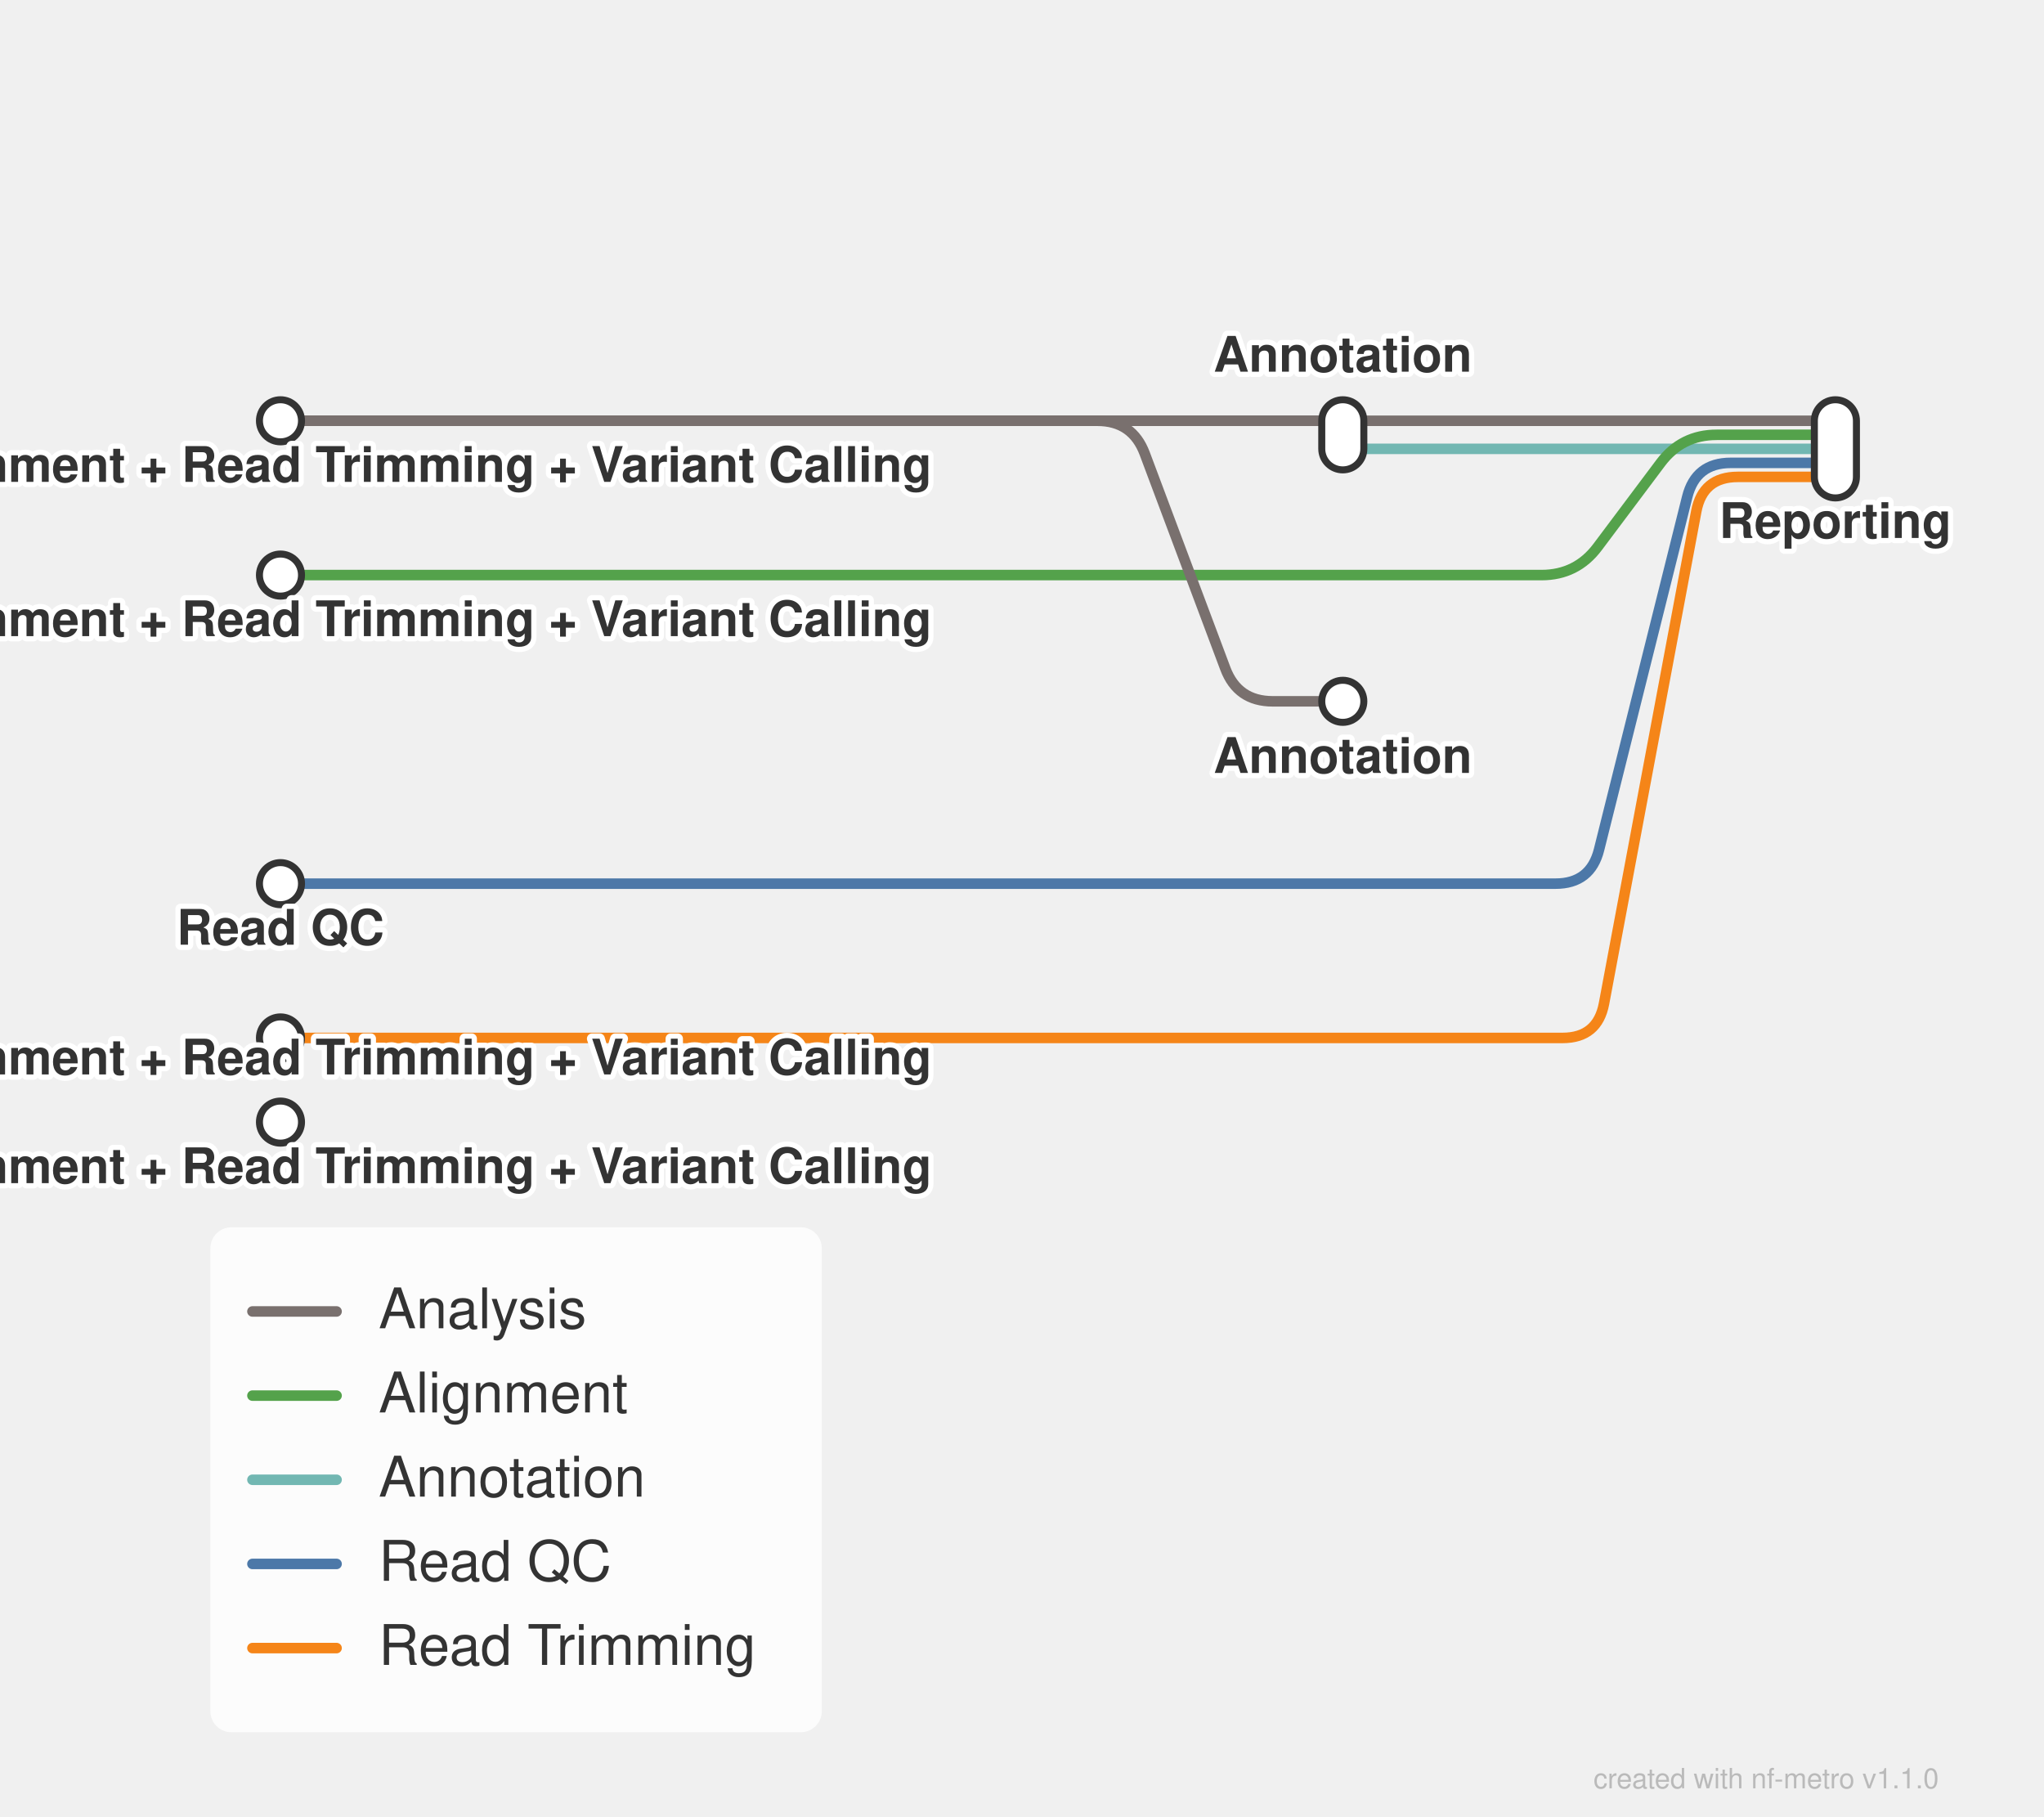
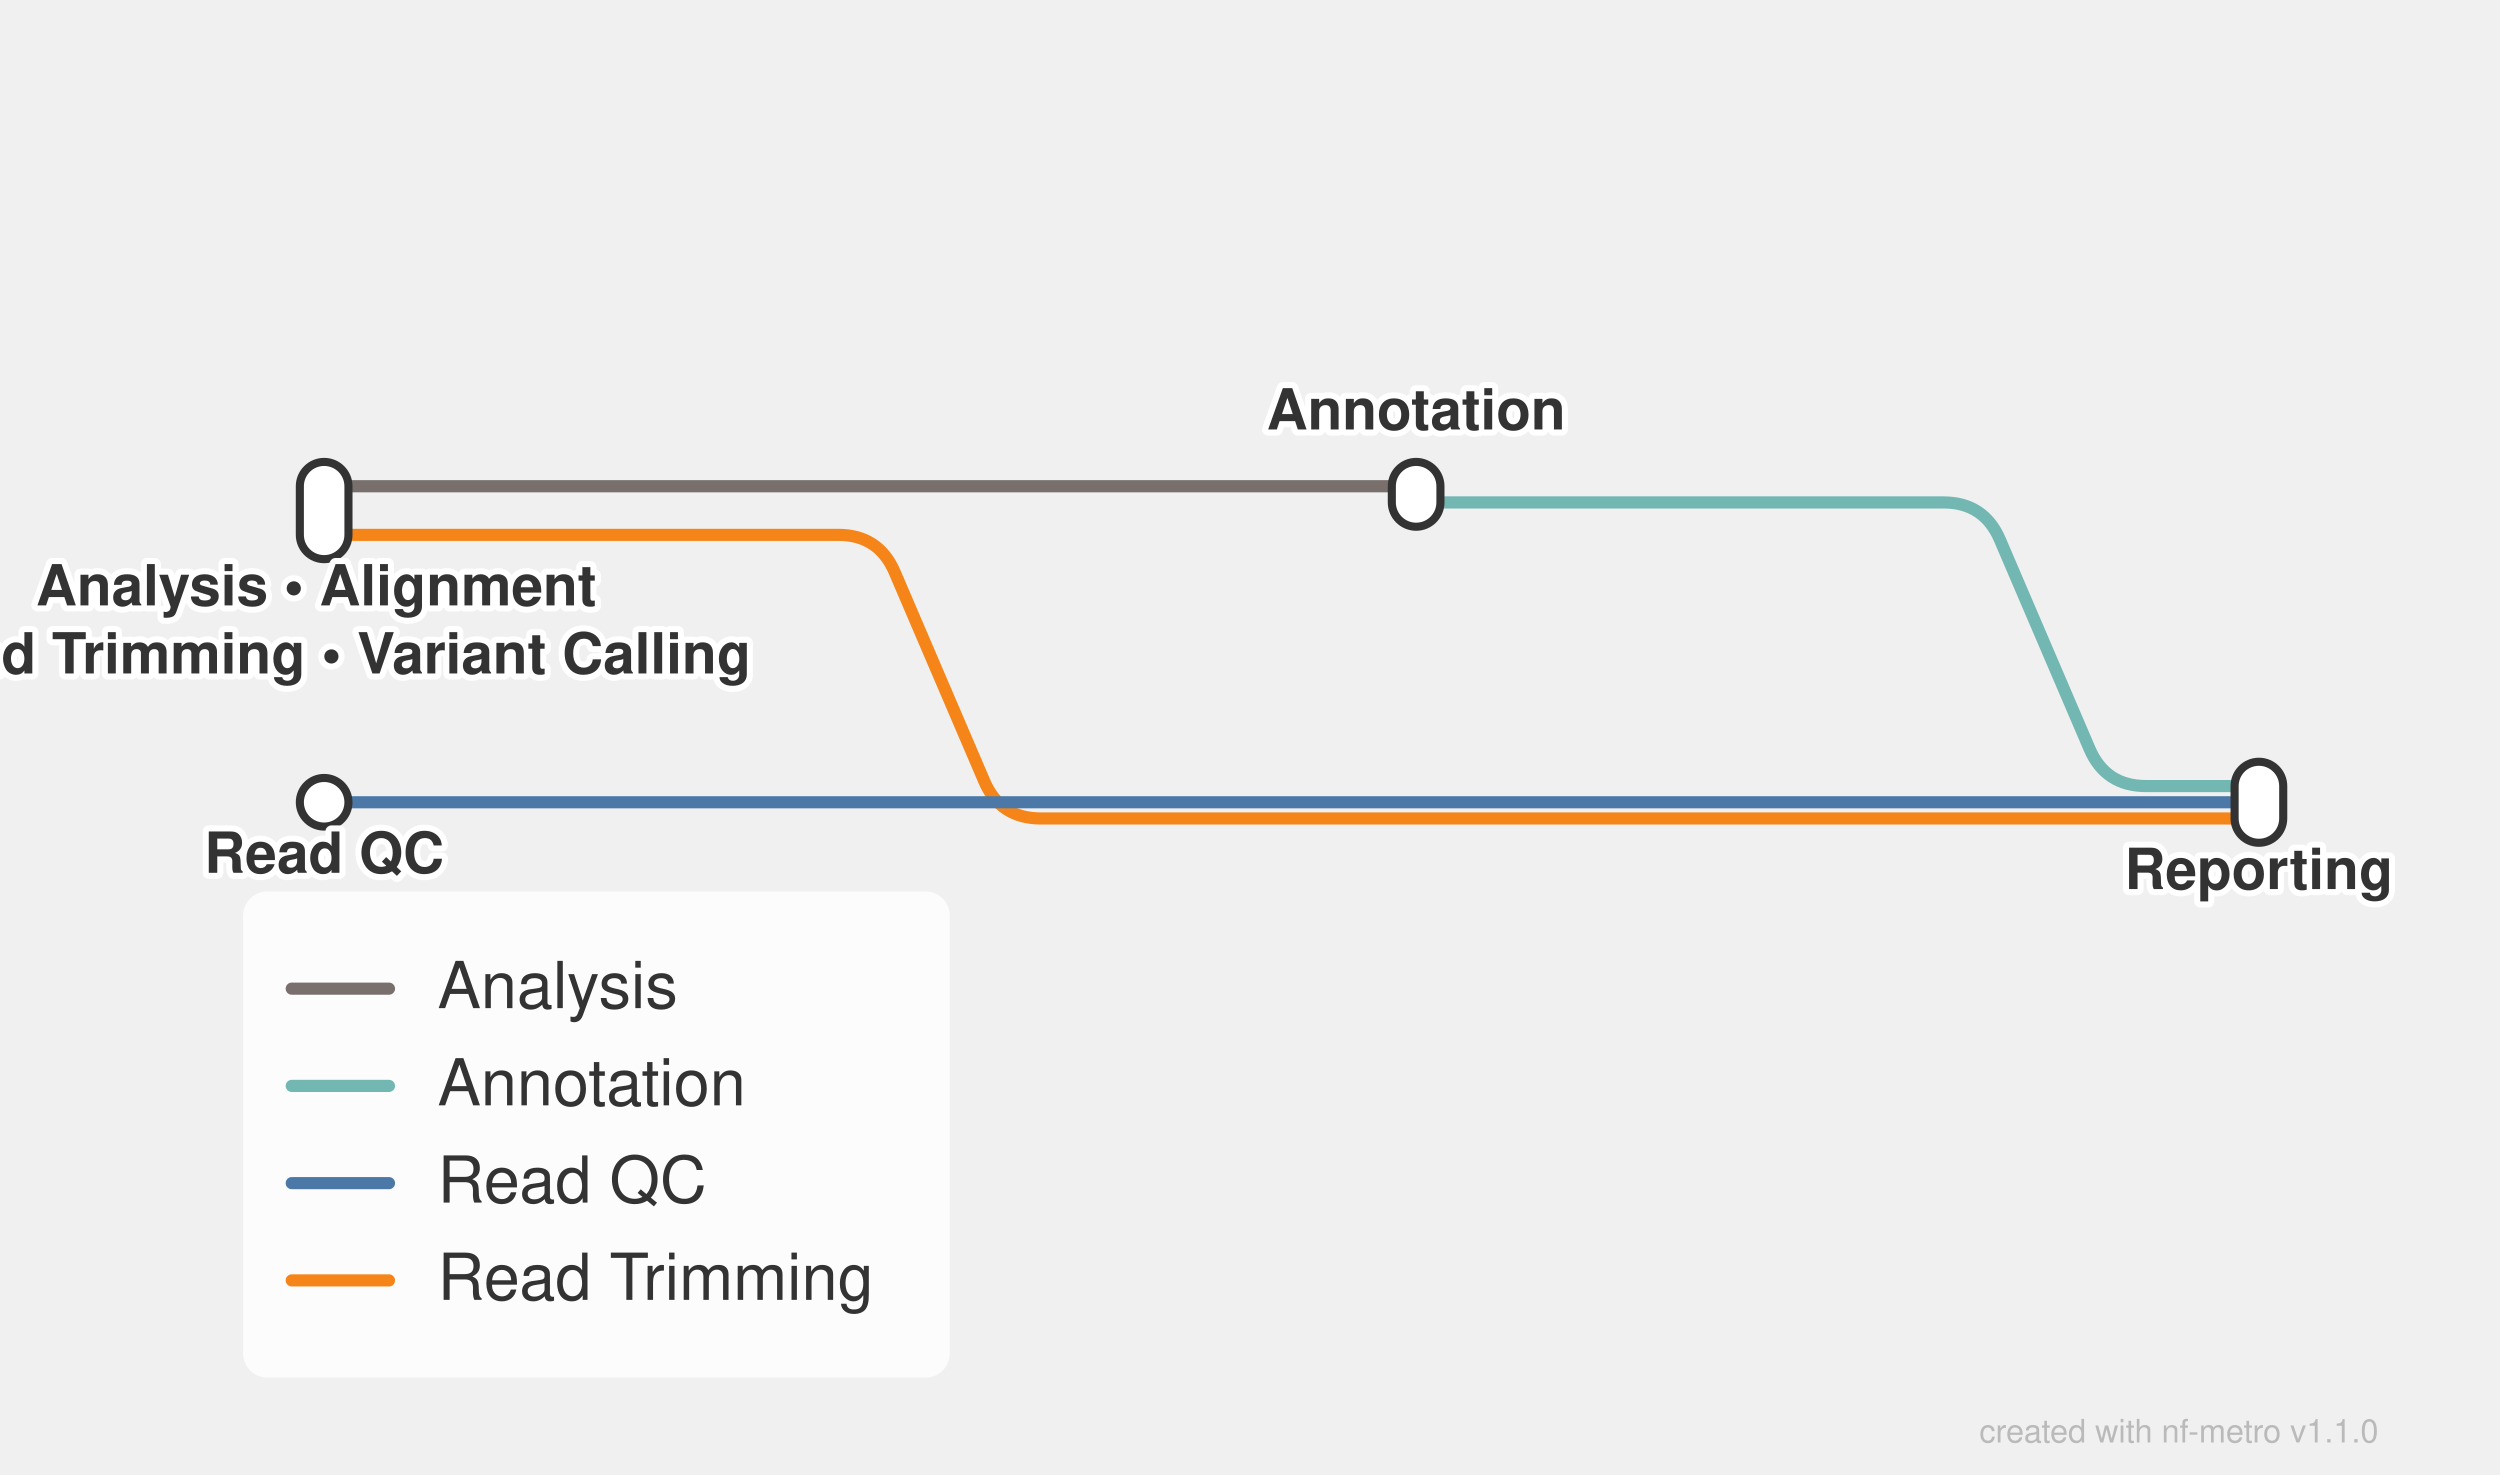
- <svg xmlns="http://www.w3.org/2000/svg" width="583" height="518" viewBox="0 0 583 518">
+ <svg xmlns="http://www.w3.org/2000/svg" width="617" height="364" viewBox="0 0 617 364">
  <defs>
</defs>
  <style>.nf-metro-title { fill: var(--nfm-map-title-color, #111111); }
.nf-metro-station-label { fill: var(--nfm-map-label-color, #333333); }
.nf-metro-section-box { fill: var(--nfm-map-section-fill, #ededed); stroke: var(--nfm-map-section-stroke, #e6e6e6); }
.nf-metro-section-label { fill: var(--nfm-map-section-label-color, #666666); }
.nf-metro-group-label { fill: var(--nfm-map-section-label-color, #666666); }
.nf-metro-group-underline { stroke: var(--nfm-map-section-label-color, #666666); }
.nf-metro-legend-bg { fill: var(--nfm-map-legend-bg, rgba(255, 255, 255, 0.8)); }
.nf-metro-legend-text { fill: var(--nfm-map-legend-text-color, #333333); }
.nf-metro-marker-stroke { stroke: var(--nfm-map-marker-stroke, #333333); }
.nf-metro-label-halo { fill: var(--nfm-map-bg, #ffffff); stroke: var(--nfm-map-bg, #ffffff); }</style>
  <style>@media (prefers-color-scheme: dark) {
    .nf-metro-section-label { fill: #d0d0d0; }
    .nf-metro-section-num-circle { fill: #777777; }
    .nf-metro-title { fill: #ffffff; }
}
</style>
-   <path d="M80.0,296.0 L445.667,296.0 Q455.667,296.0,457.51,286.171 L483.824,145.829 Q485.667,136.0,495.667,136.0 L523.5,136.0" stroke="#F58518" stroke-width="3.0" fill="none" stroke-linecap="round" stroke-linejoin="round" class="metro-line-trim" data-line-id="trim" />
-   <path d="M80.0,252.0 L443.667,252.0 Q453.667,252.0,456.092,242.299 L481.241,141.701 Q483.667,132.0,493.667,132.0 L523.5,132.0" stroke="#4C78A8" stroke-width="3.0" fill="none" stroke-linecap="round" stroke-linejoin="round" class="metro-line-qc" data-line-id="qc" />
-   <path d="M383.0,128.0 L523.5,128.0" stroke="#72B7B2" stroke-width="3.0" stroke-linecap="round" class="metro-line-annotate" data-line-id="annotate" />
-   <path d="M80.0,164.0 L439.667,164.0 Q449.667,164.0,455.667,156.0 L473.667,132.0 Q479.667,124.0,489.667,124.0 L523.5,124.0" stroke="#54A24B" stroke-width="3.0" fill="none" stroke-linecap="round" stroke-linejoin="round" class="metro-line-align" data-line-id="align" />
-   <path d="M80.0,120.0 L383.0,120.0" stroke="#79706E" stroke-width="3.0" stroke-linecap="round" class="metro-line-generic" data-line-id="generic" />
-   <path d="M80.0,120.0 L313.0,120.0 Q323.0,120.0,326.511,129.363 L349.489,190.637 Q353.0,200.0,363.0,200.0 L383.0,200.0" stroke="#79706E" stroke-width="3.0" fill="none" stroke-linecap="round" stroke-linejoin="round" class="metro-line-generic" data-line-id="generic" />
-   <path d="M80.0,120.0 L523.5,120.0" stroke="#79706E" stroke-width="3.0" stroke-linecap="round" class="metro-line-generic" data-line-id="generic" />
-   <g class="nf-metro-station-group" data-node-id="g_generic_align_trim_variant_generic" data-node-cx="80.0" data-node-cy="120.0" data-node-r="6.0" data-node-groups="generic" data-node-w="12.0" data-node-h="12.0" data-node-rx="6.0">
-     <rect x="74.0" y="114.0" width="12.0" height="12.0" rx="6.0" ry="6.0" fill="#ffffff" stroke="#333333" stroke-width="2.0" class="nf-metro-station" data-station-id="g_generic_align_trim_variant_generic" data-station-lines="generic" data-station-label="Analysis + Alignment + Read Trimming + Variant Calling" />
+   <path d="M80.0,132.0 L206.862,132.0 Q216.862,132.0,220.802,141.191 L242.923,192.809 Q246.862,202.0,256.862,202.0 L557.5,202.0" stroke="#F58518" stroke-width="3.0" fill="none" stroke-linecap="round" stroke-linejoin="round" class="metro-line-trim" data-line-id="trim" />
+   <path d="M80.0,198.0 L557.5,198.0" stroke="#4C78A8" stroke-width="3.0" stroke-linecap="round" class="metro-line-qc" data-line-id="qc" />
+   <path d="M349.5,124.0 L479.638,124.0 Q489.638,124.0,493.577,133.191 L515.698,184.809 Q519.638,194.0,529.638,194.0 L557.5,194.0" stroke="#72B7B2" stroke-width="3.0" fill="none" stroke-linecap="round" stroke-linejoin="round" class="metro-line-annotate" data-line-id="annotate" />
+   <path d="M80.0,120.0 L349.5,120.0" stroke="#79706E" stroke-width="3.0" stroke-linecap="round" class="metro-line-generic" data-line-id="generic" />
+   <g class="nf-metro-station-group" data-node-id="g_generic_align_trim_variant_generic" data-node-cx="80.0" data-node-cy="126.0" data-node-r="6.0" data-node-groups="generic,trim" data-node-w="12.0" data-node-h="24.0" data-node-rx="6.0">
+     <rect x="74.0" y="114.0" width="12.0" height="24.0" rx="6.0" ry="6.0" fill="#ffffff" stroke="#333333" stroke-width="2.0" class="nf-metro-station" data-station-id="g_generic_align_trim_variant_generic" data-station-lines="generic,trim" data-station-label="Analysis • Alignment Read Trimming • Variant Calling" />
  </g>
-   <g class="nf-metro-station-group" data-node-id="g_generic_align_trim_variant_align" data-node-cx="80.0" data-node-cy="164.0" data-node-r="6.0" data-node-groups="align" data-node-w="12.0" data-node-h="12.0" data-node-rx="6.0">
-     <rect x="74.0" y="158.0" width="12.0" height="12.0" rx="6.0" ry="6.0" fill="#ffffff" stroke="#333333" stroke-width="2.0" class="nf-metro-station" data-station-id="g_generic_align_trim_variant_align" data-station-lines="align" data-station-label="Analysis + Alignment + Read Trimming + Variant Calling" />
+   <g class="nf-metro-station-group" data-node-id="g_annotate_annotate" data-node-cx="349.5" data-node-cy="122.0" data-node-r="6.0" data-node-groups="annotate,generic" data-node-w="12.0" data-node-h="16.0" data-node-rx="6.0">
+     <rect x="343.5" y="114.0" width="12.0" height="16.0" rx="6.0" ry="6.0" fill="#ffffff" stroke="#333333" stroke-width="2.0" class="nf-metro-station" data-station-id="g_annotate_annotate" data-station-lines="annotate,generic" data-station-label="Annotation" />
  </g>
-   <g class="nf-metro-station-group" data-node-id="g_generic_align_trim_variant_trim" data-node-cx="80.0" data-node-cy="296.0" data-node-r="6.0" data-node-groups="trim" data-node-w="12.0" data-node-h="12.0" data-node-rx="6.0">
-     <rect x="74.0" y="290.0" width="12.0" height="12.0" rx="6.0" ry="6.0" fill="#ffffff" stroke="#333333" stroke-width="2.0" class="nf-metro-station" data-station-id="g_generic_align_trim_variant_trim" data-station-lines="trim" data-station-label="Analysis + Alignment + Read Trimming + Variant Calling" />
+   <g class="nf-metro-station-group" data-node-id="g_qc_qc" data-node-cx="80.0" data-node-cy="198.0" data-node-r="6.0" data-node-groups="qc" data-node-w="12.0" data-node-h="12.0" data-node-rx="6.0">
+     <rect x="74.0" y="192.0" width="12.0" height="12.0" rx="6.0" ry="6.0" fill="#ffffff" stroke="#333333" stroke-width="2.0" class="nf-metro-station" data-station-id="g_qc_qc" data-station-lines="qc" data-station-label="Read QC" />
  </g>
-   <g class="nf-metro-station-group" data-node-id="g_generic_align_trim_variant_variant" data-node-cx="80.0" data-node-cy="320.0" data-node-r="6.0" data-node-groups="" data-node-w="12.0" data-node-h="12.0" data-node-rx="6.0">
-     <rect x="74.0" y="314.0" width="12.0" height="12.0" rx="6.0" ry="6.0" fill="#ffffff" stroke="#333333" stroke-width="2.0" class="nf-metro-station" data-station-id="g_generic_align_trim_variant_variant" data-station-lines="" data-station-label="Analysis + Alignment + Read Trimming + Variant Calling" />
+   <g class="nf-metro-station-group" data-node-id="g_report_generic" data-node-cx="557.5" data-node-cy="198.0" data-node-r="6.0" data-node-groups="annotate,qc,trim" data-node-w="12.0" data-node-h="20.0" data-node-rx="6.0">
+     <rect x="551.5" y="188.0" width="12.0" height="20.0" rx="6.0" ry="6.0" fill="#ffffff" stroke="#333333" stroke-width="2.0" class="nf-metro-station" data-station-id="g_report_generic" data-station-lines="annotate,qc,trim" data-station-label="Reporting" />
  </g>
-   <g class="nf-metro-station-group" data-node-id="g_annotate_annotate" data-node-cx="383.0" data-node-cy="124.0" data-node-r="6.0" data-node-groups="annotate,generic" data-node-w="12.0" data-node-h="20.0" data-node-rx="6.0">
-     <rect x="377.0" y="114.0" width="12.0" height="20.0" rx="6.0" ry="6.0" fill="#ffffff" stroke="#333333" stroke-width="2.0" class="nf-metro-station" data-station-id="g_annotate_annotate" data-station-lines="annotate,generic" data-station-label="Annotation" />
-   </g>
-   <g class="nf-metro-station-group" data-node-id="g_annotate_generic" data-node-cx="383.0" data-node-cy="200.0" data-node-r="6.0" data-node-groups="generic" data-node-w="12.0" data-node-h="12.0" data-node-rx="6.0">
-     <rect x="377.0" y="194.0" width="12.0" height="12.0" rx="6.0" ry="6.0" fill="#ffffff" stroke="#333333" stroke-width="2.0" class="nf-metro-station" data-station-id="g_annotate_generic" data-station-lines="generic" data-station-label="Annotation" />
-   </g>
-   <g class="nf-metro-station-group" data-node-id="g_qc_qc" data-node-cx="80.0" data-node-cy="252.0" data-node-r="6.0" data-node-groups="qc" data-node-w="12.0" data-node-h="12.0" data-node-rx="6.0">
-     <rect x="74.0" y="246.0" width="12.0" height="12.0" rx="6.0" ry="6.0" fill="#ffffff" stroke="#333333" stroke-width="2.0" class="nf-metro-station" data-station-id="g_qc_qc" data-station-lines="qc" data-station-label="Read QC" />
-   </g>
-   <g class="nf-metro-station-group" data-node-id="g_report_generic" data-node-cx="523.5" data-node-cy="128.0" data-node-r="6.0" data-node-groups="align,annotate,generic,qc,trim" data-node-w="12.0" data-node-h="28.0" data-node-rx="6.0">
-     <rect x="517.5" y="114.0" width="12.0" height="28.0" rx="6.0" ry="6.0" fill="#ffffff" stroke="#333333" stroke-width="2.0" class="nf-metro-station" data-station-id="g_report_generic" data-station-lines="align,annotate,generic,qc,trim" data-station-label="Reporting" />
-   </g>
-   <text x="80.0" y="131.0" font-size="14.0" fill="#ffffff" stroke="#ffffff" stroke-width="3.0" stroke-linejoin="round" font-family="'Helvetica Neue', Helvetica, Arial, sans-serif" font-weight="bold" aria-hidden="true" class="nf-metro-label-halo" text-anchor="middle" dominant-baseline="hanging">Analysis + Alignment + Read Trimming + Variant Calling</text>
-   <text x="80.0" y="131.0" font-size="14.0" fill="#333333" font-family="'Helvetica Neue', Helvetica, Arial, sans-serif" font-weight="bold" text-anchor="middle" dominant-baseline="hanging" data-station-id="g_generic_align_trim_variant_generic" class="nf-metro-station-label">Analysis + Alignment + Read Trimming + Variant Calling</text>
-   <text x="80.0" y="175.0" font-size="14.0" fill="#ffffff" stroke="#ffffff" stroke-width="3.0" stroke-linejoin="round" font-family="'Helvetica Neue', Helvetica, Arial, sans-serif" font-weight="bold" aria-hidden="true" class="nf-metro-label-halo" text-anchor="middle" dominant-baseline="hanging">Analysis + Alignment + Read Trimming + Variant Calling</text>
-   <text x="80.0" y="175.0" font-size="14.0" fill="#333333" font-family="'Helvetica Neue', Helvetica, Arial, sans-serif" font-weight="bold" text-anchor="middle" dominant-baseline="hanging" data-station-id="g_generic_align_trim_variant_align" class="nf-metro-station-label">Analysis + Alignment + Read Trimming + Variant Calling</text>
-   <text x="80.0" y="263.0" font-size="14.0" fill="#ffffff" stroke="#ffffff" stroke-width="3.0" stroke-linejoin="round" font-family="'Helvetica Neue', Helvetica, Arial, sans-serif" font-weight="bold" aria-hidden="true" class="nf-metro-label-halo" text-anchor="middle" dominant-baseline="hanging">Read QC</text>
-   <text x="80.0" y="263.0" font-size="14.0" fill="#333333" font-family="'Helvetica Neue', Helvetica, Arial, sans-serif" font-weight="bold" text-anchor="middle" dominant-baseline="hanging" data-station-id="g_qc_qc" class="nf-metro-station-label">Read QC</text>
-   <text x="80.0" y="300.0" font-size="14.0" fill="#ffffff" stroke="#ffffff" stroke-width="3.0" stroke-linejoin="round" font-family="'Helvetica Neue', Helvetica, Arial, sans-serif" font-weight="bold" aria-hidden="true" class="nf-metro-label-halo" text-anchor="middle" dominant-baseline="hanging">Analysis + Alignment + Read Trimming + Variant Calling</text>
-   <text x="80.0" y="300.0" font-size="14.0" fill="#333333" font-family="'Helvetica Neue', Helvetica, Arial, sans-serif" font-weight="bold" text-anchor="middle" dominant-baseline="hanging" data-station-id="g_generic_align_trim_variant_trim" class="nf-metro-station-label">Analysis + Alignment + Read Trimming + Variant Calling</text>
-   <text x="80.0" y="331.0" font-size="14.0" fill="#ffffff" stroke="#ffffff" stroke-width="3.0" stroke-linejoin="round" font-family="'Helvetica Neue', Helvetica, Arial, sans-serif" font-weight="bold" aria-hidden="true" class="nf-metro-label-halo" text-anchor="middle" dominant-baseline="hanging">Analysis + Alignment + Read Trimming + Variant Calling</text>
-   <text x="80.0" y="331.0" font-size="14.0" fill="#333333" font-family="'Helvetica Neue', Helvetica, Arial, sans-serif" font-weight="bold" text-anchor="middle" dominant-baseline="hanging" data-station-id="g_generic_align_trim_variant_variant" class="nf-metro-station-label">Analysis + Alignment + Read Trimming + Variant Calling</text>
-   <text x="383.0" y="106.0" font-size="14.0" fill="#ffffff" stroke="#ffffff" stroke-width="3.0" stroke-linejoin="round" font-family="'Helvetica Neue', Helvetica, Arial, sans-serif" font-weight="bold" aria-hidden="true" class="nf-metro-label-halo" text-anchor="middle" dominant-baseline="auto">Annotation</text>
-   <text x="383.0" y="106.0" font-size="14.0" fill="#333333" font-family="'Helvetica Neue', Helvetica, Arial, sans-serif" font-weight="bold" text-anchor="middle" dominant-baseline="auto" data-station-id="g_annotate_annotate" class="nf-metro-station-label">Annotation</text>
-   <text x="383.0" y="214.0" font-size="14.0" fill="#ffffff" stroke="#ffffff" stroke-width="3.0" stroke-linejoin="round" font-family="'Helvetica Neue', Helvetica, Arial, sans-serif" font-weight="bold" aria-hidden="true" class="nf-metro-label-halo" text-anchor="middle" dominant-baseline="hanging">Annotation</text>
-   <text x="383.0" y="214.0" font-size="14.0" fill="#333333" font-family="'Helvetica Neue', Helvetica, Arial, sans-serif" font-weight="bold" text-anchor="middle" dominant-baseline="hanging" data-station-id="g_annotate_generic" class="nf-metro-station-label">Annotation</text>
-   <text x="523.5" y="147.0" font-size="14.0" fill="#ffffff" stroke="#ffffff" stroke-width="3.0" stroke-linejoin="round" font-family="'Helvetica Neue', Helvetica, Arial, sans-serif" font-weight="bold" aria-hidden="true" class="nf-metro-label-halo" text-anchor="middle" dominant-baseline="hanging">Reporting</text>
-   <text x="523.5" y="147.0" font-size="14.0" fill="#333333" font-family="'Helvetica Neue', Helvetica, Arial, sans-serif" font-weight="bold" text-anchor="middle" dominant-baseline="hanging" data-station-id="g_report_generic" class="nf-metro-station-label">Reporting</text>
-   <rect x="60.0" y="350.0" width="174.4" height="144.0" rx="6" ry="6" fill="rgba(255, 255, 255, 0.8)" class="nf-metro-legend-bg" />
-   <path d="M72.0,374.0 L96.0,374.0" stroke="#79706E" stroke-width="3.0" stroke-linecap="round" />
-   <text x="108.0" y="374.0" font-size="16.0" fill="#333333" font-family="'Helvetica Neue', Helvetica, Arial, sans-serif" dy="0.3em" class="nf-metro-legend-text">Analysis</text>
-   <path d="M72.0,398.0 L96.0,398.0" stroke="#54A24B" stroke-width="3.0" stroke-linecap="round" />
-   <text x="108.0" y="398.0" font-size="16.0" fill="#333333" font-family="'Helvetica Neue', Helvetica, Arial, sans-serif" dy="0.3em" class="nf-metro-legend-text">Alignment</text>
-   <path d="M72.0,422.0 L96.0,422.0" stroke="#72B7B2" stroke-width="3.0" stroke-linecap="round" />
-   <text x="108.0" y="422.0" font-size="16.0" fill="#333333" font-family="'Helvetica Neue', Helvetica, Arial, sans-serif" dy="0.3em" class="nf-metro-legend-text">Annotation</text>
-   <path d="M72.0,446.0 L96.0,446.0" stroke="#4C78A8" stroke-width="3.0" stroke-linecap="round" />
-   <text x="108.0" y="446.0" font-size="16.0" fill="#333333" font-family="'Helvetica Neue', Helvetica, Arial, sans-serif" dy="0.3em" class="nf-metro-legend-text">Read QC</text>
-   <path d="M72.0,470.0 L96.0,470.0" stroke="#F58518" stroke-width="3.0" stroke-linecap="round" />
-   <text x="108.0" y="470.0" font-size="16.0" fill="#333333" font-family="'Helvetica Neue', Helvetica, Arial, sans-serif" dy="0.3em" class="nf-metro-legend-text">Read Trimming</text>
-   <text x="553.0" y="510.0" font-size="8" fill="rgba(150, 150, 150, 0.6)" font-family="'Helvetica Neue', Helvetica, Arial, sans-serif" text-anchor="end">created with nf-metro v1.1.0</text>
+   <text x="80.0" y="143.0" font-size="14.0" fill="#ffffff" stroke="#ffffff" stroke-width="3.0" stroke-linejoin="round" font-family="'Helvetica Neue', Helvetica, Arial, sans-serif" font-weight="bold" aria-hidden="true" class="nf-metro-label-halo" text-anchor="middle" dominant-baseline="hanging">
+     <tspan x="80.0" dy="0em">Analysis • Alignment</tspan>
+     <tspan x="80.0" dy="1.2em">Read Trimming • Variant Calling</tspan>
+   </text>
+   <text x="80.0" y="143.0" font-size="14.0" fill="#333333" font-family="'Helvetica Neue', Helvetica, Arial, sans-serif" font-weight="bold" text-anchor="middle" dominant-baseline="hanging" data-station-id="g_generic_align_trim_variant_generic" class="nf-metro-station-label">
+     <tspan x="80.0" dy="0em">Analysis • Alignment</tspan>
+     <tspan x="80.0" dy="1.2em">Read Trimming • Variant Calling</tspan>
+   </text>
+   <text x="80.0" y="209.0" font-size="14.0" fill="#ffffff" stroke="#ffffff" stroke-width="3.0" stroke-linejoin="round" font-family="'Helvetica Neue', Helvetica, Arial, sans-serif" font-weight="bold" aria-hidden="true" class="nf-metro-label-halo" text-anchor="middle" dominant-baseline="hanging">Read QC</text>
+   <text x="80.0" y="209.0" font-size="14.0" fill="#333333" font-family="'Helvetica Neue', Helvetica, Arial, sans-serif" font-weight="bold" text-anchor="middle" dominant-baseline="hanging" data-station-id="g_qc_qc" class="nf-metro-station-label">Read QC</text>
+   <text x="349.5" y="106.0" font-size="14.0" fill="#ffffff" stroke="#ffffff" stroke-width="3.0" stroke-linejoin="round" font-family="'Helvetica Neue', Helvetica, Arial, sans-serif" font-weight="bold" aria-hidden="true" class="nf-metro-label-halo" text-anchor="middle" dominant-baseline="auto">Annotation</text>
+   <text x="349.5" y="106.0" font-size="14.0" fill="#333333" font-family="'Helvetica Neue', Helvetica, Arial, sans-serif" font-weight="bold" text-anchor="middle" dominant-baseline="auto" data-station-id="g_annotate_annotate" class="nf-metro-station-label">Annotation</text>
+   <text x="557.5" y="213.0" font-size="14.0" fill="#ffffff" stroke="#ffffff" stroke-width="3.0" stroke-linejoin="round" font-family="'Helvetica Neue', Helvetica, Arial, sans-serif" font-weight="bold" aria-hidden="true" class="nf-metro-label-halo" text-anchor="middle" dominant-baseline="hanging">Reporting</text>
+   <text x="557.5" y="213.0" font-size="14.0" fill="#333333" font-family="'Helvetica Neue', Helvetica, Arial, sans-serif" font-weight="bold" text-anchor="middle" dominant-baseline="hanging" data-station-id="g_report_generic" class="nf-metro-station-label">Reporting</text>
+   <rect x="60.0" y="220.0" width="174.4" height="120.0" rx="6" ry="6" fill="rgba(255, 255, 255, 0.8)" class="nf-metro-legend-bg" />
+   <path d="M72.0,244.0 L96.0,244.0" stroke="#79706E" stroke-width="3.0" stroke-linecap="round" />
+   <text x="108.0" y="244.0" font-size="16.0" fill="#333333" font-family="'Helvetica Neue', Helvetica, Arial, sans-serif" dy="0.3em" class="nf-metro-legend-text">Analysis</text>
+   <path d="M72.0,268.0 L96.0,268.0" stroke="#72B7B2" stroke-width="3.0" stroke-linecap="round" />
+   <text x="108.0" y="268.0" font-size="16.0" fill="#333333" font-family="'Helvetica Neue', Helvetica, Arial, sans-serif" dy="0.3em" class="nf-metro-legend-text">Annotation</text>
+   <path d="M72.0,292.0 L96.0,292.0" stroke="#4C78A8" stroke-width="3.0" stroke-linecap="round" />
+   <text x="108.0" y="292.0" font-size="16.0" fill="#333333" font-family="'Helvetica Neue', Helvetica, Arial, sans-serif" dy="0.3em" class="nf-metro-legend-text">Read QC</text>
+   <path d="M72.0,316.0 L96.0,316.0" stroke="#F58518" stroke-width="3.0" stroke-linecap="round" />
+   <text x="108.0" y="316.0" font-size="16.0" fill="#333333" font-family="'Helvetica Neue', Helvetica, Arial, sans-serif" dy="0.3em" class="nf-metro-legend-text">Read Trimming</text>
+   <text x="587.0" y="356.0" font-size="8" fill="rgba(150, 150, 150, 0.6)" font-family="'Helvetica Neue', Helvetica, Arial, sans-serif" text-anchor="end">created with nf-metro v1.1.0</text>
</svg>
